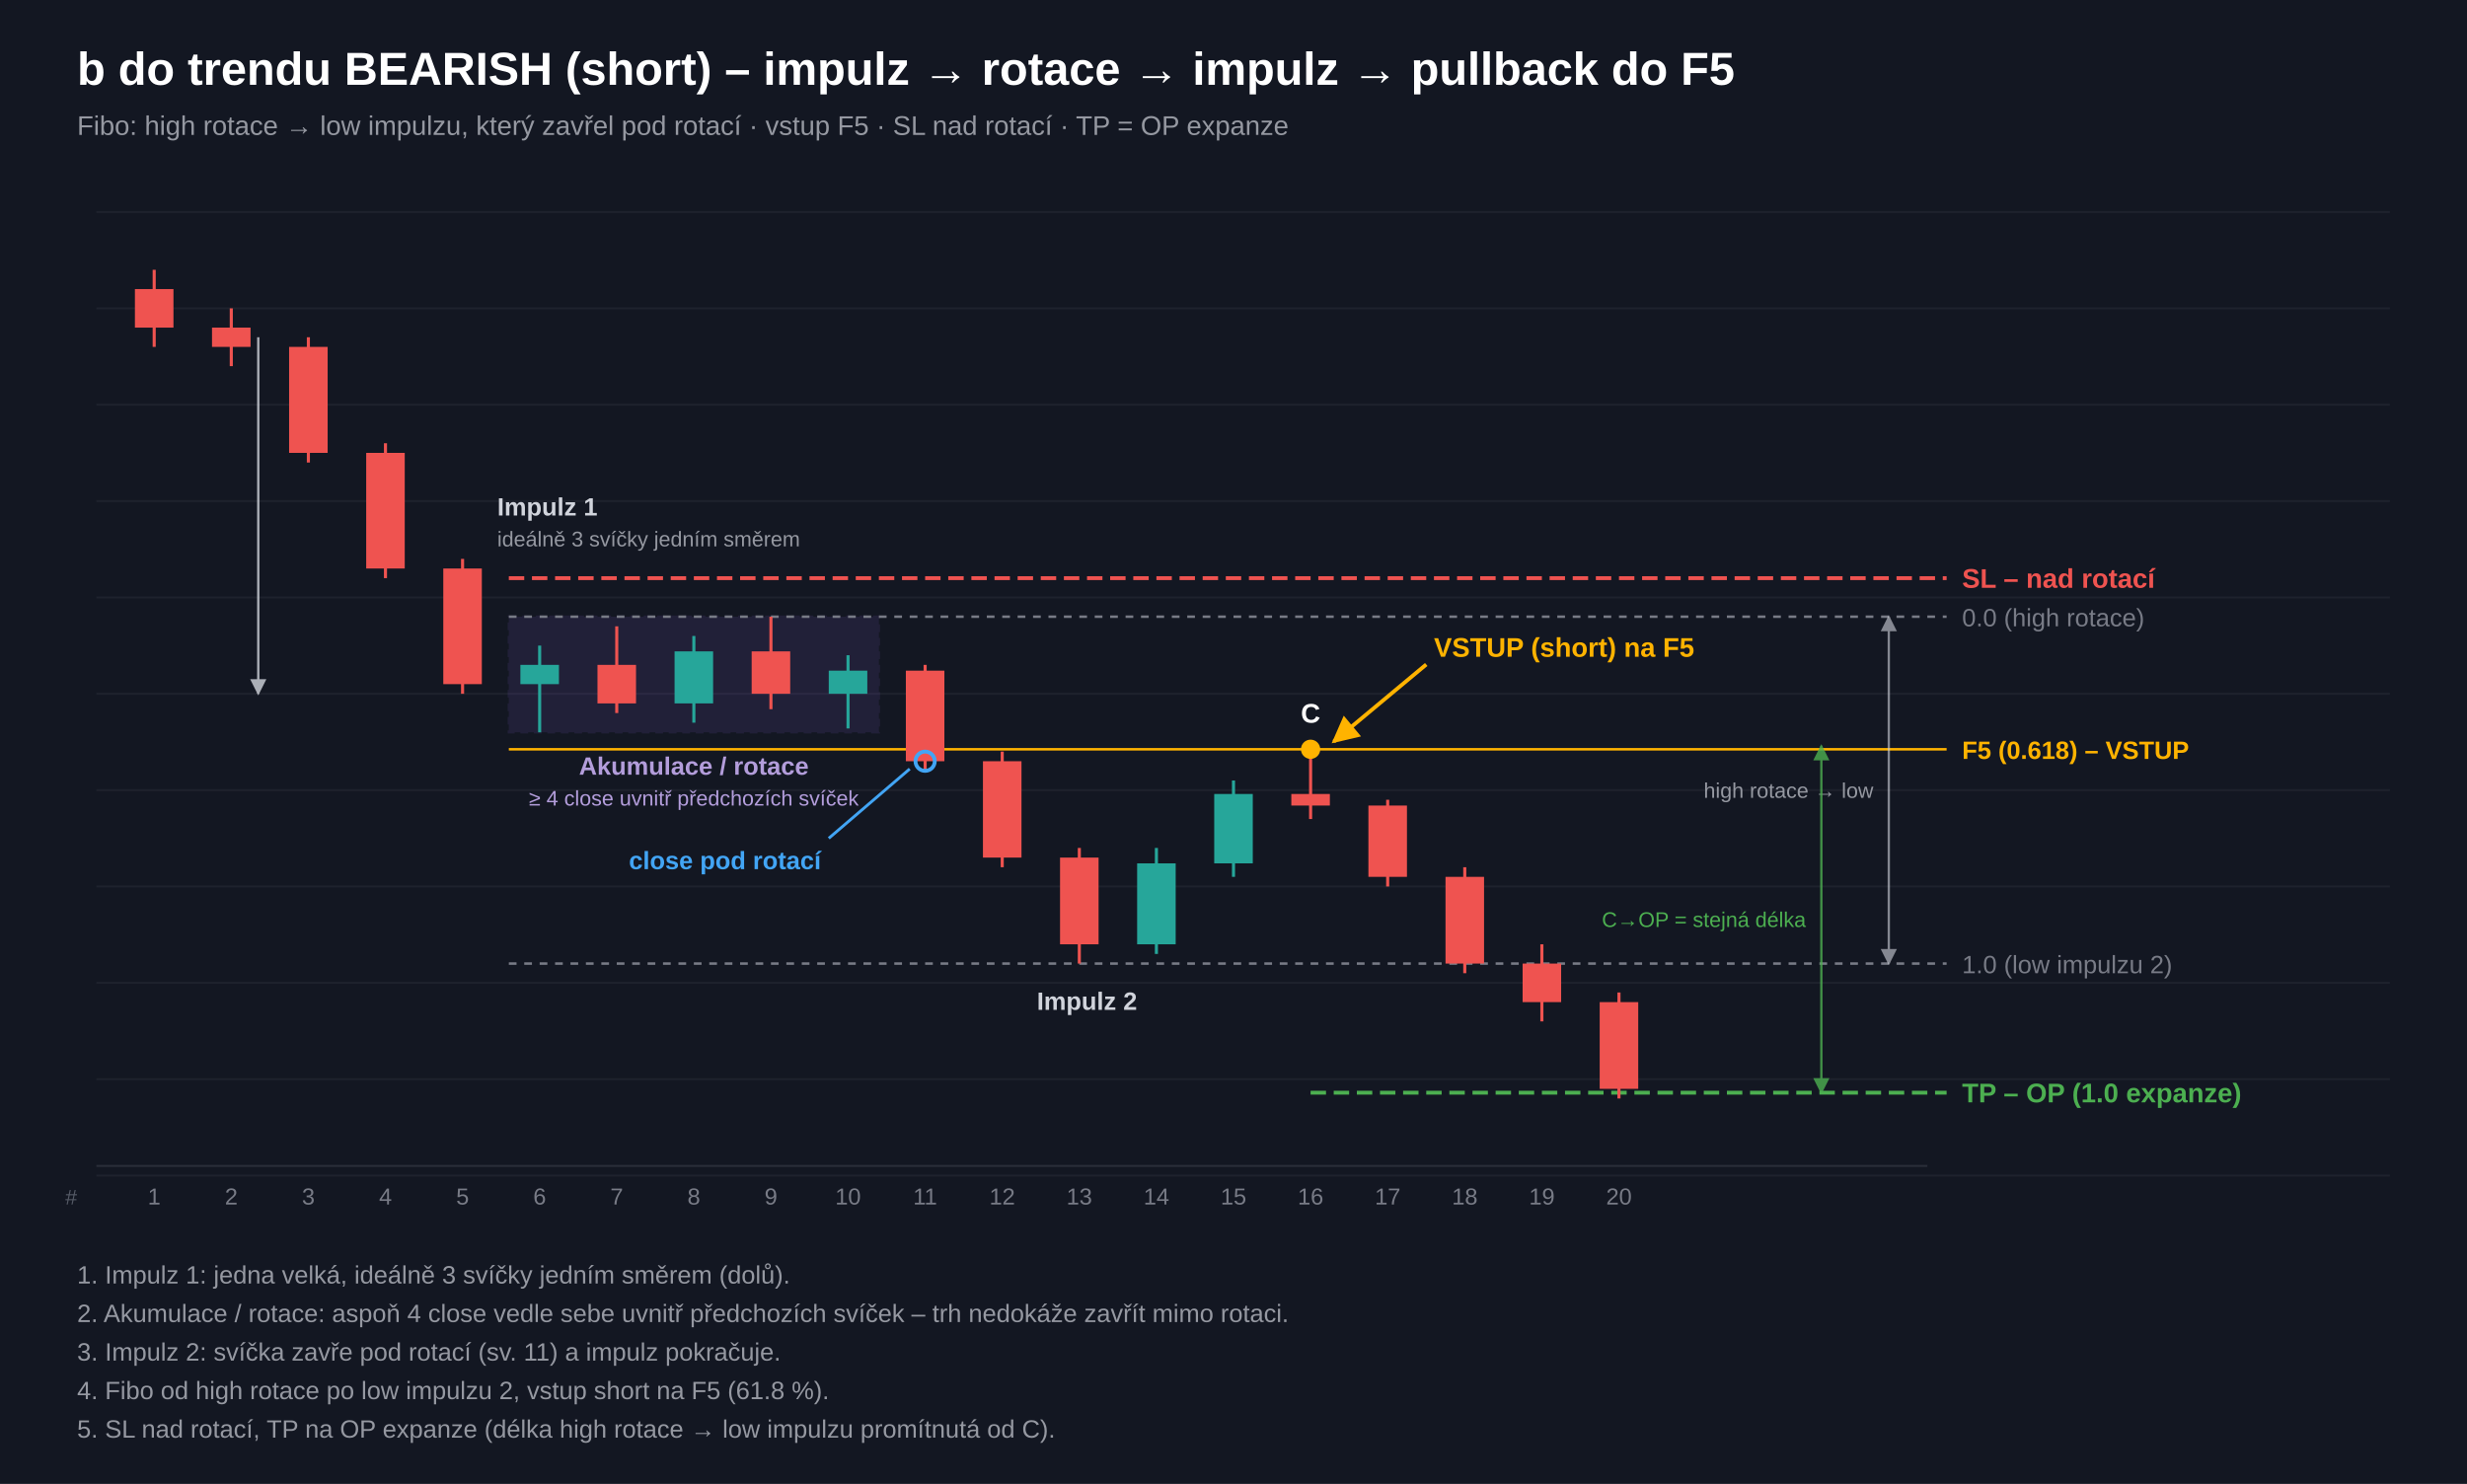
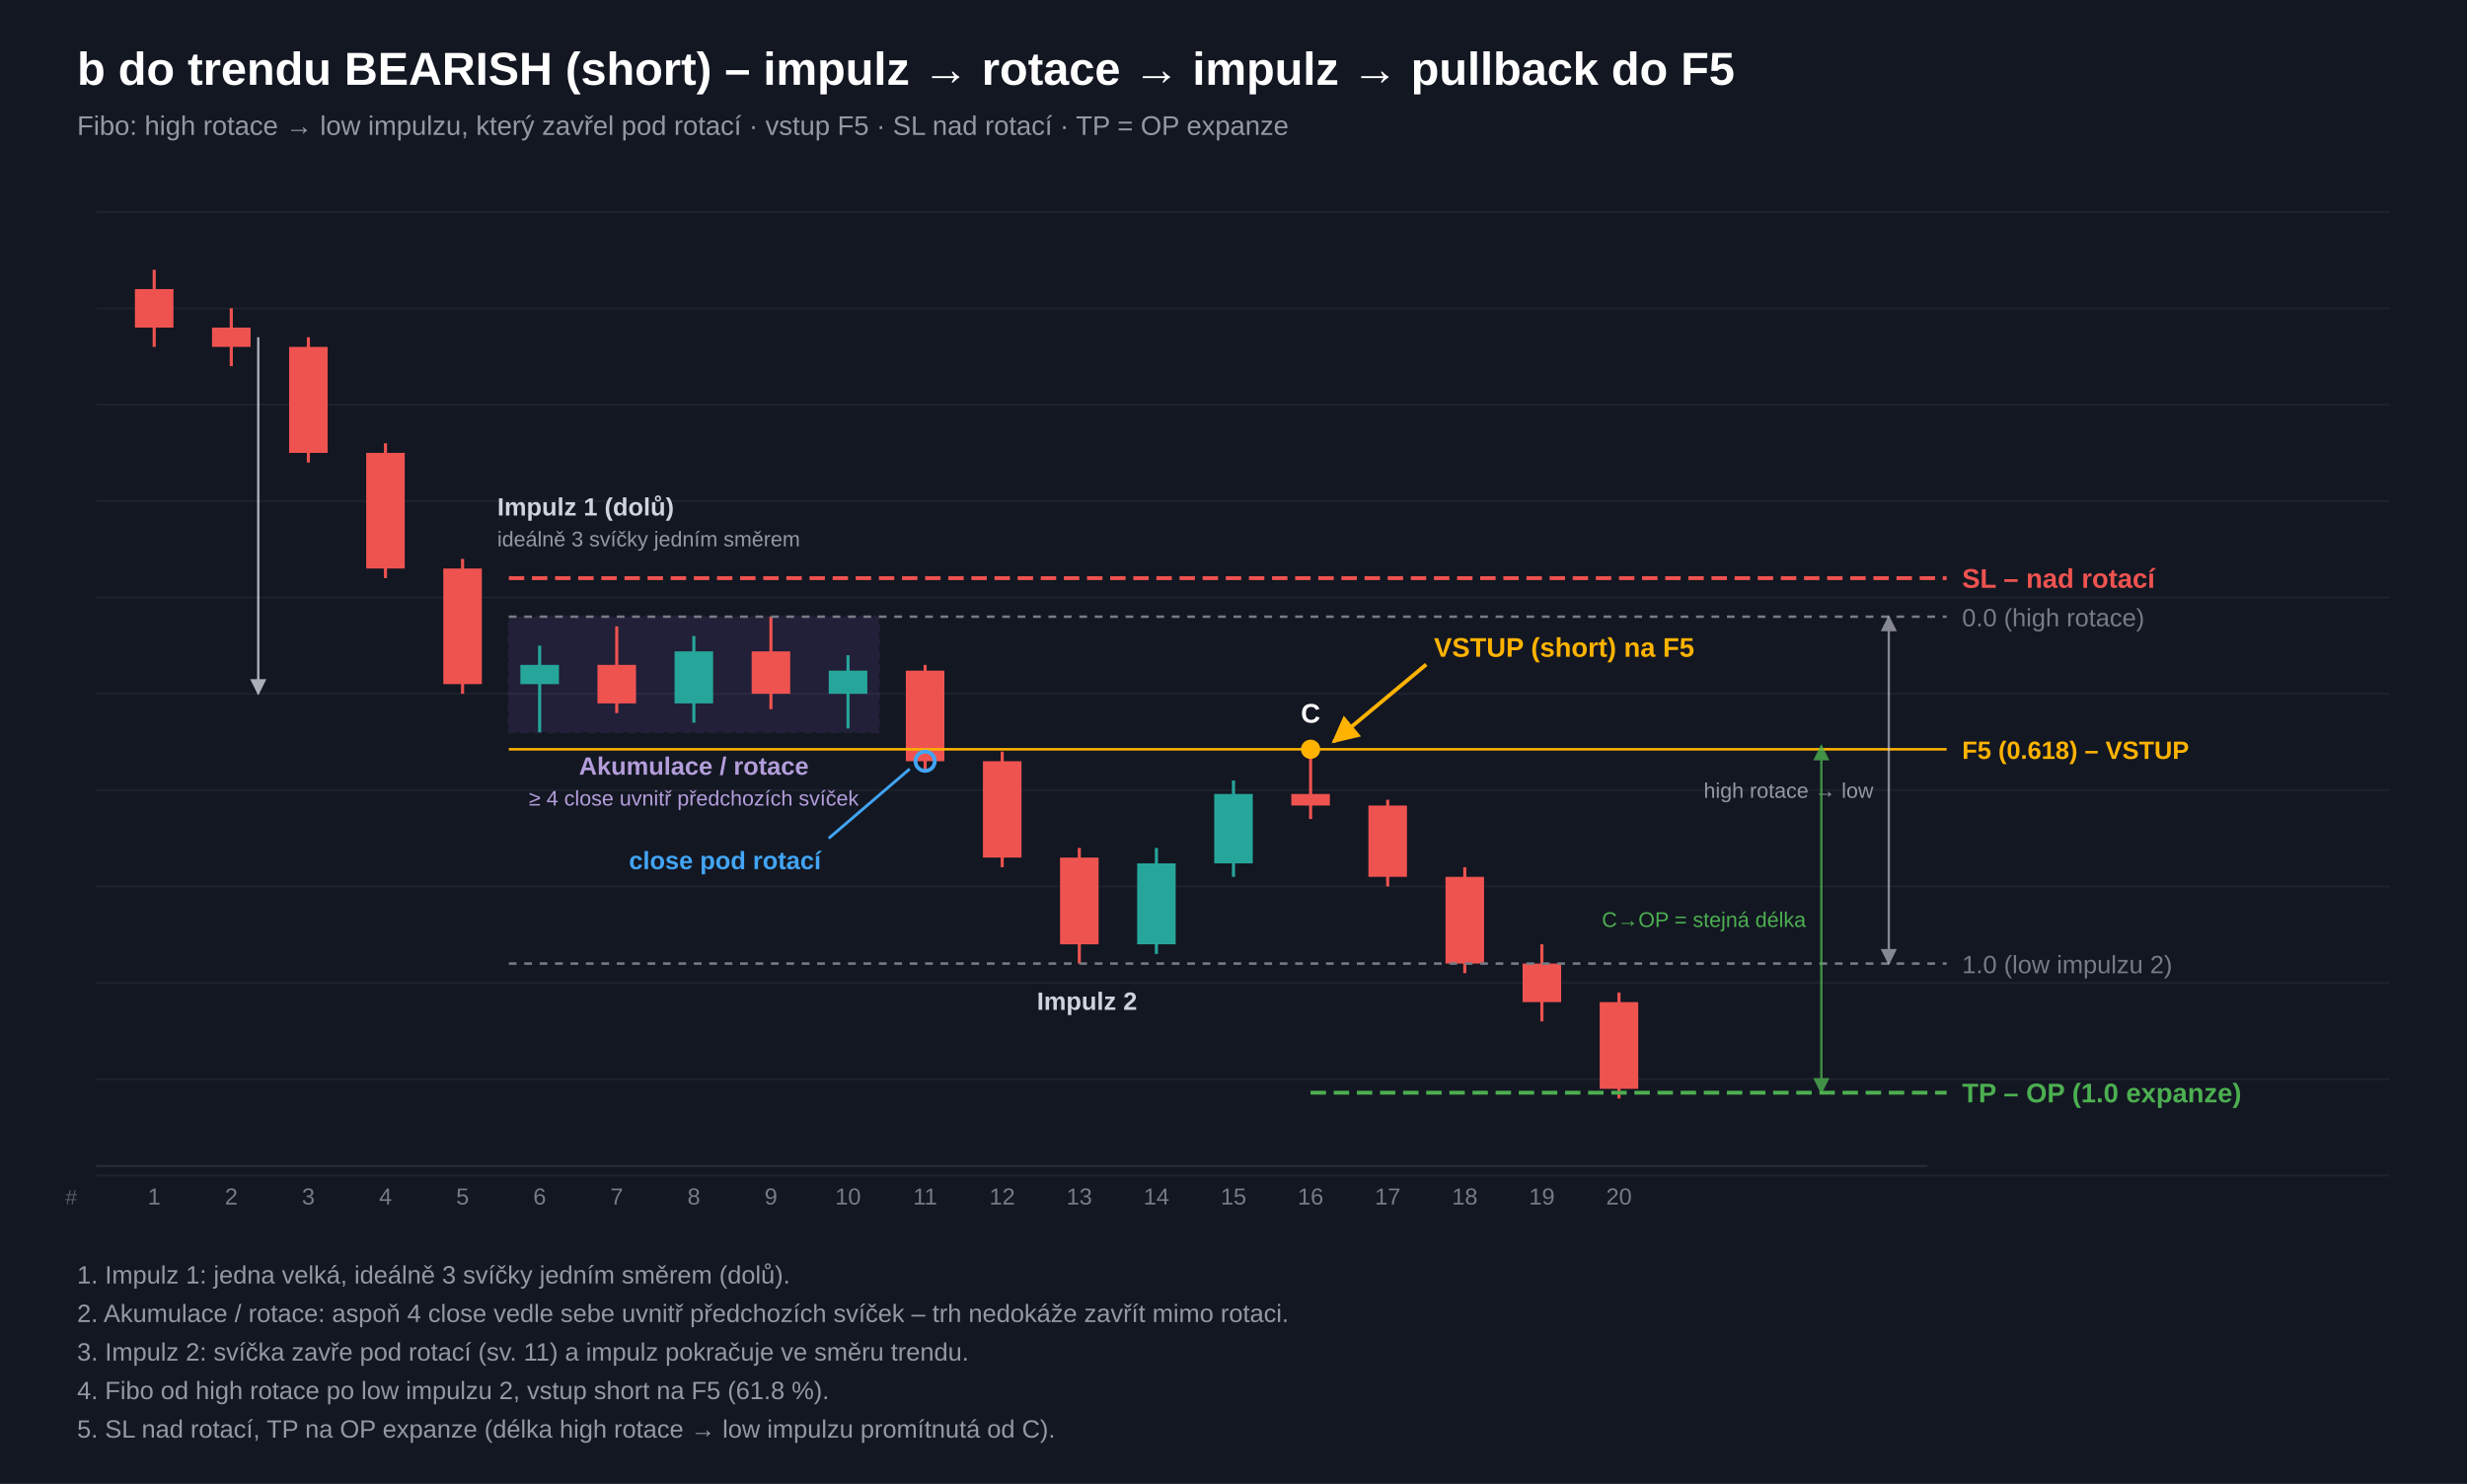
<svg xmlns="http://www.w3.org/2000/svg" viewBox="0 0 1280 770" width="1280" height="770" font-family="Segoe UI, Arial, sans-serif">
  <defs>
    <marker id="ar" viewBox="0 0 10 10" refX="9" refY="5" markerWidth="7" markerHeight="7" orient="auto-start-reverse">
      <path d="M0,0 L10,5 L0,10 z" fill="#d1d4dc" />
    </marker>
    <marker id="arG" viewBox="0 0 10 10" refX="9" refY="5" markerWidth="7" markerHeight="7" orient="auto-start-reverse">
      <path d="M0,0 L10,5 L0,10 z" fill="#4caf50" />
    </marker>
    <marker id="arY" viewBox="0 0 10 10" refX="9" refY="5" markerWidth="7" markerHeight="7" orient="auto-start-reverse">
      <path d="M0,0 L10,5 L0,10 z" fill="#ffb300" />
    </marker>
  </defs>
  <rect width="1280" height="770" fill="#131722" />
  <text x="40" y="44" fill="#ffffff" font-size="24" font-weight="700">b do trendu BEARISH (short) – impulz → rotace → impulz → pullback do F5</text>
  <text x="40" y="70" fill="#9598a1" font-size="14">Fibo: high rotace → low impulzu, který zavřel pod rotací · vstup F5 · SL nad rotací · TP = OP expanze</text>
  <line x1="50" x2="1240" y1="610" y2="610" stroke="#1e222d" />
  <line x1="50" x2="1240" y1="560" y2="560" stroke="#1e222d" />
  <line x1="50" x2="1240" y1="510" y2="510" stroke="#1e222d" />
  <line x1="50" x2="1240" y1="460" y2="460" stroke="#1e222d" />
  <line x1="50" x2="1240" y1="410" y2="410" stroke="#1e222d" />
  <line x1="50" x2="1240" y1="360" y2="360" stroke="#1e222d" />
  <line x1="50" x2="1240" y1="310" y2="310" stroke="#1e222d" />
  <line x1="50" x2="1240" y1="260" y2="260" stroke="#1e222d" />
  <line x1="50" x2="1240" y1="210" y2="210" stroke="#1e222d" />
  <line x1="50" x2="1240" y1="160" y2="160" stroke="#1e222d" />
  <line x1="50" x2="1240" y1="110" y2="110" stroke="#1e222d" />
  <rect x="264" y="320" width="192" height="60" fill="#7e57c2" opacity="0.14" stroke="#7e57c2" stroke-width="1.2" stroke-dasharray="4 3" />
  <text x="360.0" y="402" fill="#b39ddb" font-size="13" font-weight="700" text-anchor="middle">Akumulace / rotace</text>
  <text x="360.0" y="418" fill="#b39ddb" font-size="11" text-anchor="middle">≥ 4 close uvnitř předchozích svíček</text>
-   <line x1="264" x2="1010" y1="500" y2="500" stroke="#787b86" stroke-width="1.3" stroke-dasharray="4 4" />
-   <text x="1018" y="505" fill="#787b86" font-size="13" font-weight="400">1.0 (low impulzu 2)</text>
-   <line x1="264" x2="1010" y1="388.8" y2="388.8" stroke="#ffb300" stroke-width="1.3" stroke-dasharray="" />
-   <text x="1018" y="393.8" fill="#ffb300" font-size="13" font-weight="700">F5 (0.618) – VSTUP</text>
-   <line x1="264" x2="1010" y1="320" y2="320" stroke="#787b86" stroke-width="1.3" stroke-dasharray="4 4" />
-   <text x="1018" y="325" fill="#787b86" font-size="13" font-weight="400">0.0 (high rotace)</text>
-   <line x1="264" x2="1010" y1="300" y2="300" stroke="#ef5350" stroke-width="2" stroke-dasharray="8 4" />
-   <text x="1018" y="305" fill="#ef5350" font-size="14" font-weight="700">SL – nad rotací</text>
-   <line x1="680" x2="1010" y1="567.0" y2="567.0" stroke="#4caf50" stroke-width="2" stroke-dasharray="8 4" />
-   <text x="1018" y="572.0" fill="#4caf50" font-size="14" font-weight="700">TP – OP (1.0 expanze)</text>
  <line x1="80" x2="80" y1="180" y2="140" stroke="#ef5350" stroke-width="1.6" />
  <rect x="70" y="150" width="20" height="20" fill="#ef5350" />
  <text x="80" y="625" fill="#787b86" font-size="12" text-anchor="middle">1</text>
  <line x1="120" x2="120" y1="190" y2="160" stroke="#ef5350" stroke-width="1.6" />
  <rect x="110" y="170" width="20" height="10" fill="#ef5350" />
  <text x="120" y="625" fill="#787b86" font-size="12" text-anchor="middle">2</text>
  <line x1="160" x2="160" y1="240" y2="175.0" stroke="#ef5350" stroke-width="1.6" />
  <rect x="150" y="180" width="20" height="55.0" fill="#ef5350" />
  <text x="160" y="625" fill="#787b86" font-size="12" text-anchor="middle">3</text>
  <line x1="200" x2="200" y1="300" y2="230" stroke="#ef5350" stroke-width="1.6" />
  <rect x="190" y="235.0" width="20" height="60.0" fill="#ef5350" />
  <text x="200" y="625" fill="#787b86" font-size="12" text-anchor="middle">4</text>
  <line x1="240" x2="240" y1="360" y2="290" stroke="#ef5350" stroke-width="1.6" />
  <rect x="230" y="295.0" width="20" height="60.0" fill="#ef5350" />
  <text x="240" y="625" fill="#787b86" font-size="12" text-anchor="middle">5</text>
  <line x1="280" x2="280" y1="380" y2="335.0" stroke="#26a69a" stroke-width="1.6" />
  <rect x="270" y="345.0" width="20" height="10.0" fill="#26a69a" />
  <text x="280" y="625" fill="#787b86" font-size="12" text-anchor="middle">6</text>
  <line x1="320" x2="320" y1="370" y2="325.0" stroke="#ef5350" stroke-width="1.6" />
  <rect x="310" y="345.0" width="20" height="20.0" fill="#ef5350" />
  <text x="320" y="625" fill="#787b86" font-size="12" text-anchor="middle">7</text>
  <line x1="360" x2="360" y1="375.0" y2="330" stroke="#26a69a" stroke-width="1.6" />
  <rect x="350" y="338.0" width="20" height="27.0" fill="#26a69a" />
  <text x="360" y="625" fill="#787b86" font-size="12" text-anchor="middle">8</text>
  <line x1="400" x2="400" y1="368.0" y2="320" stroke="#ef5350" stroke-width="1.6" />
  <rect x="390" y="338.0" width="20" height="22.0" fill="#ef5350" />
  <text x="400" y="625" fill="#787b86" font-size="12" text-anchor="middle">9</text>
  <line x1="440" x2="440" y1="378.0" y2="340" stroke="#26a69a" stroke-width="1.6" />
  <rect x="430" y="348.0" width="20" height="12.0" fill="#26a69a" />
  <text x="440" y="625" fill="#787b86" font-size="12" text-anchor="middle">10</text>
  <line x1="480" x2="480" y1="400" y2="345.0" stroke="#ef5350" stroke-width="1.6" />
  <rect x="470" y="348.0" width="20" height="47.0" fill="#ef5350" />
  <text x="480" y="625" fill="#787b86" font-size="12" text-anchor="middle">11</text>
  <line x1="520" x2="520" y1="450" y2="390" stroke="#ef5350" stroke-width="1.6" />
  <rect x="510" y="395.0" width="20" height="50.0" fill="#ef5350" />
  <text x="520" y="625" fill="#787b86" font-size="12" text-anchor="middle">12</text>
  <line x1="560" x2="560" y1="500" y2="440" stroke="#ef5350" stroke-width="1.6" />
  <rect x="550" y="445.0" width="20" height="45.0" fill="#ef5350" />
  <text x="560" y="625" fill="#787b86" font-size="12" text-anchor="middle">13</text>
  <line x1="600" x2="600" y1="495.0" y2="440" stroke="#26a69a" stroke-width="1.6" />
  <rect x="590" y="448.0" width="20" height="42.0" fill="#26a69a" />
  <text x="600" y="625" fill="#787b86" font-size="12" text-anchor="middle">14</text>
  <line x1="640" x2="640" y1="455.0" y2="405.0" stroke="#26a69a" stroke-width="1.6" />
  <rect x="630" y="412.0" width="20" height="36.0" fill="#26a69a" />
  <text x="640" y="625" fill="#787b86" font-size="12" text-anchor="middle">15</text>
  <line x1="680" x2="680" y1="425.0" y2="387.0" stroke="#ef5350" stroke-width="1.6" />
  <rect x="670" y="412.0" width="20" height="6.0" fill="#ef5350" />
  <text x="680" y="625" fill="#787b86" font-size="12" text-anchor="middle">16</text>
  <line x1="720" x2="720" y1="460" y2="415.0" stroke="#ef5350" stroke-width="1.6" />
  <rect x="710" y="418.0" width="20" height="37.0" fill="#ef5350" />
  <text x="720" y="625" fill="#787b86" font-size="12" text-anchor="middle">17</text>
  <line x1="760" x2="760" y1="505.0" y2="450" stroke="#ef5350" stroke-width="1.6" />
  <rect x="750" y="455.0" width="20" height="45.0" fill="#ef5350" />
  <text x="760" y="625" fill="#787b86" font-size="12" text-anchor="middle">18</text>
  <line x1="800" x2="800" y1="530" y2="490" stroke="#ef5350" stroke-width="1.6" />
  <rect x="790" y="500" width="20" height="20" fill="#ef5350" />
  <text x="800" y="625" fill="#787b86" font-size="12" text-anchor="middle">19</text>
  <line x1="840" x2="840" y1="570" y2="515.0" stroke="#ef5350" stroke-width="1.6" />
  <rect x="830" y="520" width="20" height="45.0" fill="#ef5350" />
  <text x="840" y="625" fill="#787b86" font-size="12" text-anchor="middle">20</text>
  <text x="40" y="625" fill="#555a66" font-size="11" text-anchor="end">#</text>
  <line x1="50" x2="1000" y1="605" y2="605" stroke="#2a2e39" />
  <line x1="134" x2="134" y1="175.0" y2="360" stroke="#d1d4dc" stroke-width="1.2" marker-end="url(#ar)" opacity="0.8" />
-   <text x="258" y="267.5" fill="#d1d4dc" font-size="13" font-weight="700" text-anchor="start">Impulz 1</text>
-   <text x="258" y="283.5" fill="#9598a1" font-size="11" text-anchor="start">ideálně 3 svíčky jedním směrem</text>
+   <text x="258" y="267.5" fill="#d1d4dc" font-size="13" font-weight="700">Impulz 1 (dolů)</text>
+   <text x="258" y="283.5" fill="#9598a1" font-size="11">ideálně 3 svíčky jedním směrem</text>
+   <line x1="264" x2="1010" y1="500" y2="500" stroke="#787b86" stroke-width="1.3" stroke-dasharray="4 4" />
+   <text x="1018" y="505" fill="#787b86" font-size="13" font-weight="400">1.0 (low impulzu 2)</text>
+   <line x1="264" x2="1010" y1="388.8" y2="388.8" stroke="#ffb300" stroke-width="1.3" stroke-dasharray="" />
+   <text x="1018" y="393.8" fill="#ffb300" font-size="13" font-weight="700">F5 (0.618) – VSTUP</text>
+   <line x1="264" x2="1010" y1="320" y2="320" stroke="#787b86" stroke-width="1.3" stroke-dasharray="4 4" />
+   <text x="1018" y="325" fill="#787b86" font-size="13" font-weight="400">0.0 (high rotace)</text>
+   <line x1="264" x2="1010" y1="300" y2="300" stroke="#ef5350" stroke-width="2" stroke-dasharray="8 4" />
+   <text x="1018" y="305" fill="#ef5350" font-size="14" font-weight="700">SL – nad rotací</text>
+   <line x1="680" x2="1010" y1="567.0" y2="567.0" stroke="#4caf50" stroke-width="2" stroke-dasharray="8 4" />
+   <text x="1018" y="572.0" fill="#4caf50" font-size="14" font-weight="700">TP – OP (1.0 expanze)</text>
  <circle cx="480" cy="395.0" r="5" fill="none" stroke="#42a5f5" stroke-width="2" />
  <line x1="430" x2="472" y1="435.0" y2="399.0" stroke="#42a5f5" stroke-width="1.5" />
  <text x="426" y="451.0" fill="#42a5f5" font-size="13" font-weight="700" text-anchor="end">close pod rotací</text>
  <text x="564" y="524" fill="#d1d4dc" font-size="13" font-weight="700" text-anchor="middle">Impulz 2</text>
  <circle cx="680" cy="388.8" r="5" fill="#ffb300" />
  <line x1="740" x2="692" y1="344.8" y2="384.8" stroke="#ffb300" stroke-width="2" marker-end="url(#arY)" />
  <text x="744" y="340.8" fill="#ffb300" font-size="14" font-weight="700">VSTUP (short) na F5</text>
  <text x="680" y="375.0" fill="#ffffff" font-size="14" font-weight="700" text-anchor="middle">C</text>
  <line x1="980" x2="980" y1="320" y2="500" stroke="#d1d4dc" stroke-width="1.2" marker-start="url(#ar)" marker-end="url(#ar)" opacity="0.6" />
  <text x="972" y="414.0" fill="#9598a1" font-size="11" text-anchor="end">high rotace → low</text>
  <line x1="945" x2="945" y1="387.0" y2="567.0" stroke="#4caf50" stroke-width="1.2" marker-start="url(#arG)" marker-end="url(#arG)" opacity="0.8" />
  <text x="937" y="481.0" fill="#4caf50" font-size="11" text-anchor="end">C→OP = stejná délka</text>
  <text x="40" y="666" fill="#9598a1" font-size="13">1. Impulz 1: jedna velká, ideálně 3 svíčky jedním směrem (dolů).</text>
  <text x="40" y="686" fill="#9598a1" font-size="13">2. Akumulace / rotace: aspoň 4 close vedle sebe uvnitř předchozích svíček – trh nedokáže zavřít mimo rotaci.</text>
-   <text x="40" y="706" fill="#9598a1" font-size="13">3. Impulz 2: svíčka zavře pod rotací (sv. 11) a impulz pokračuje.</text>
+   <text x="40" y="706" fill="#9598a1" font-size="13">3. Impulz 2: svíčka zavře pod rotací (sv. 11) a impulz pokračuje ve směru trendu.</text>
  <text x="40" y="726" fill="#9598a1" font-size="13">4. Fibo od high rotace po low impulzu 2, vstup short na F5 (61.8 %).</text>
  <text x="40" y="746" fill="#9598a1" font-size="13">5. SL nad rotací, TP na OP expanze (délka high rotace → low impulzu promítnutá od C).</text>
</svg>
